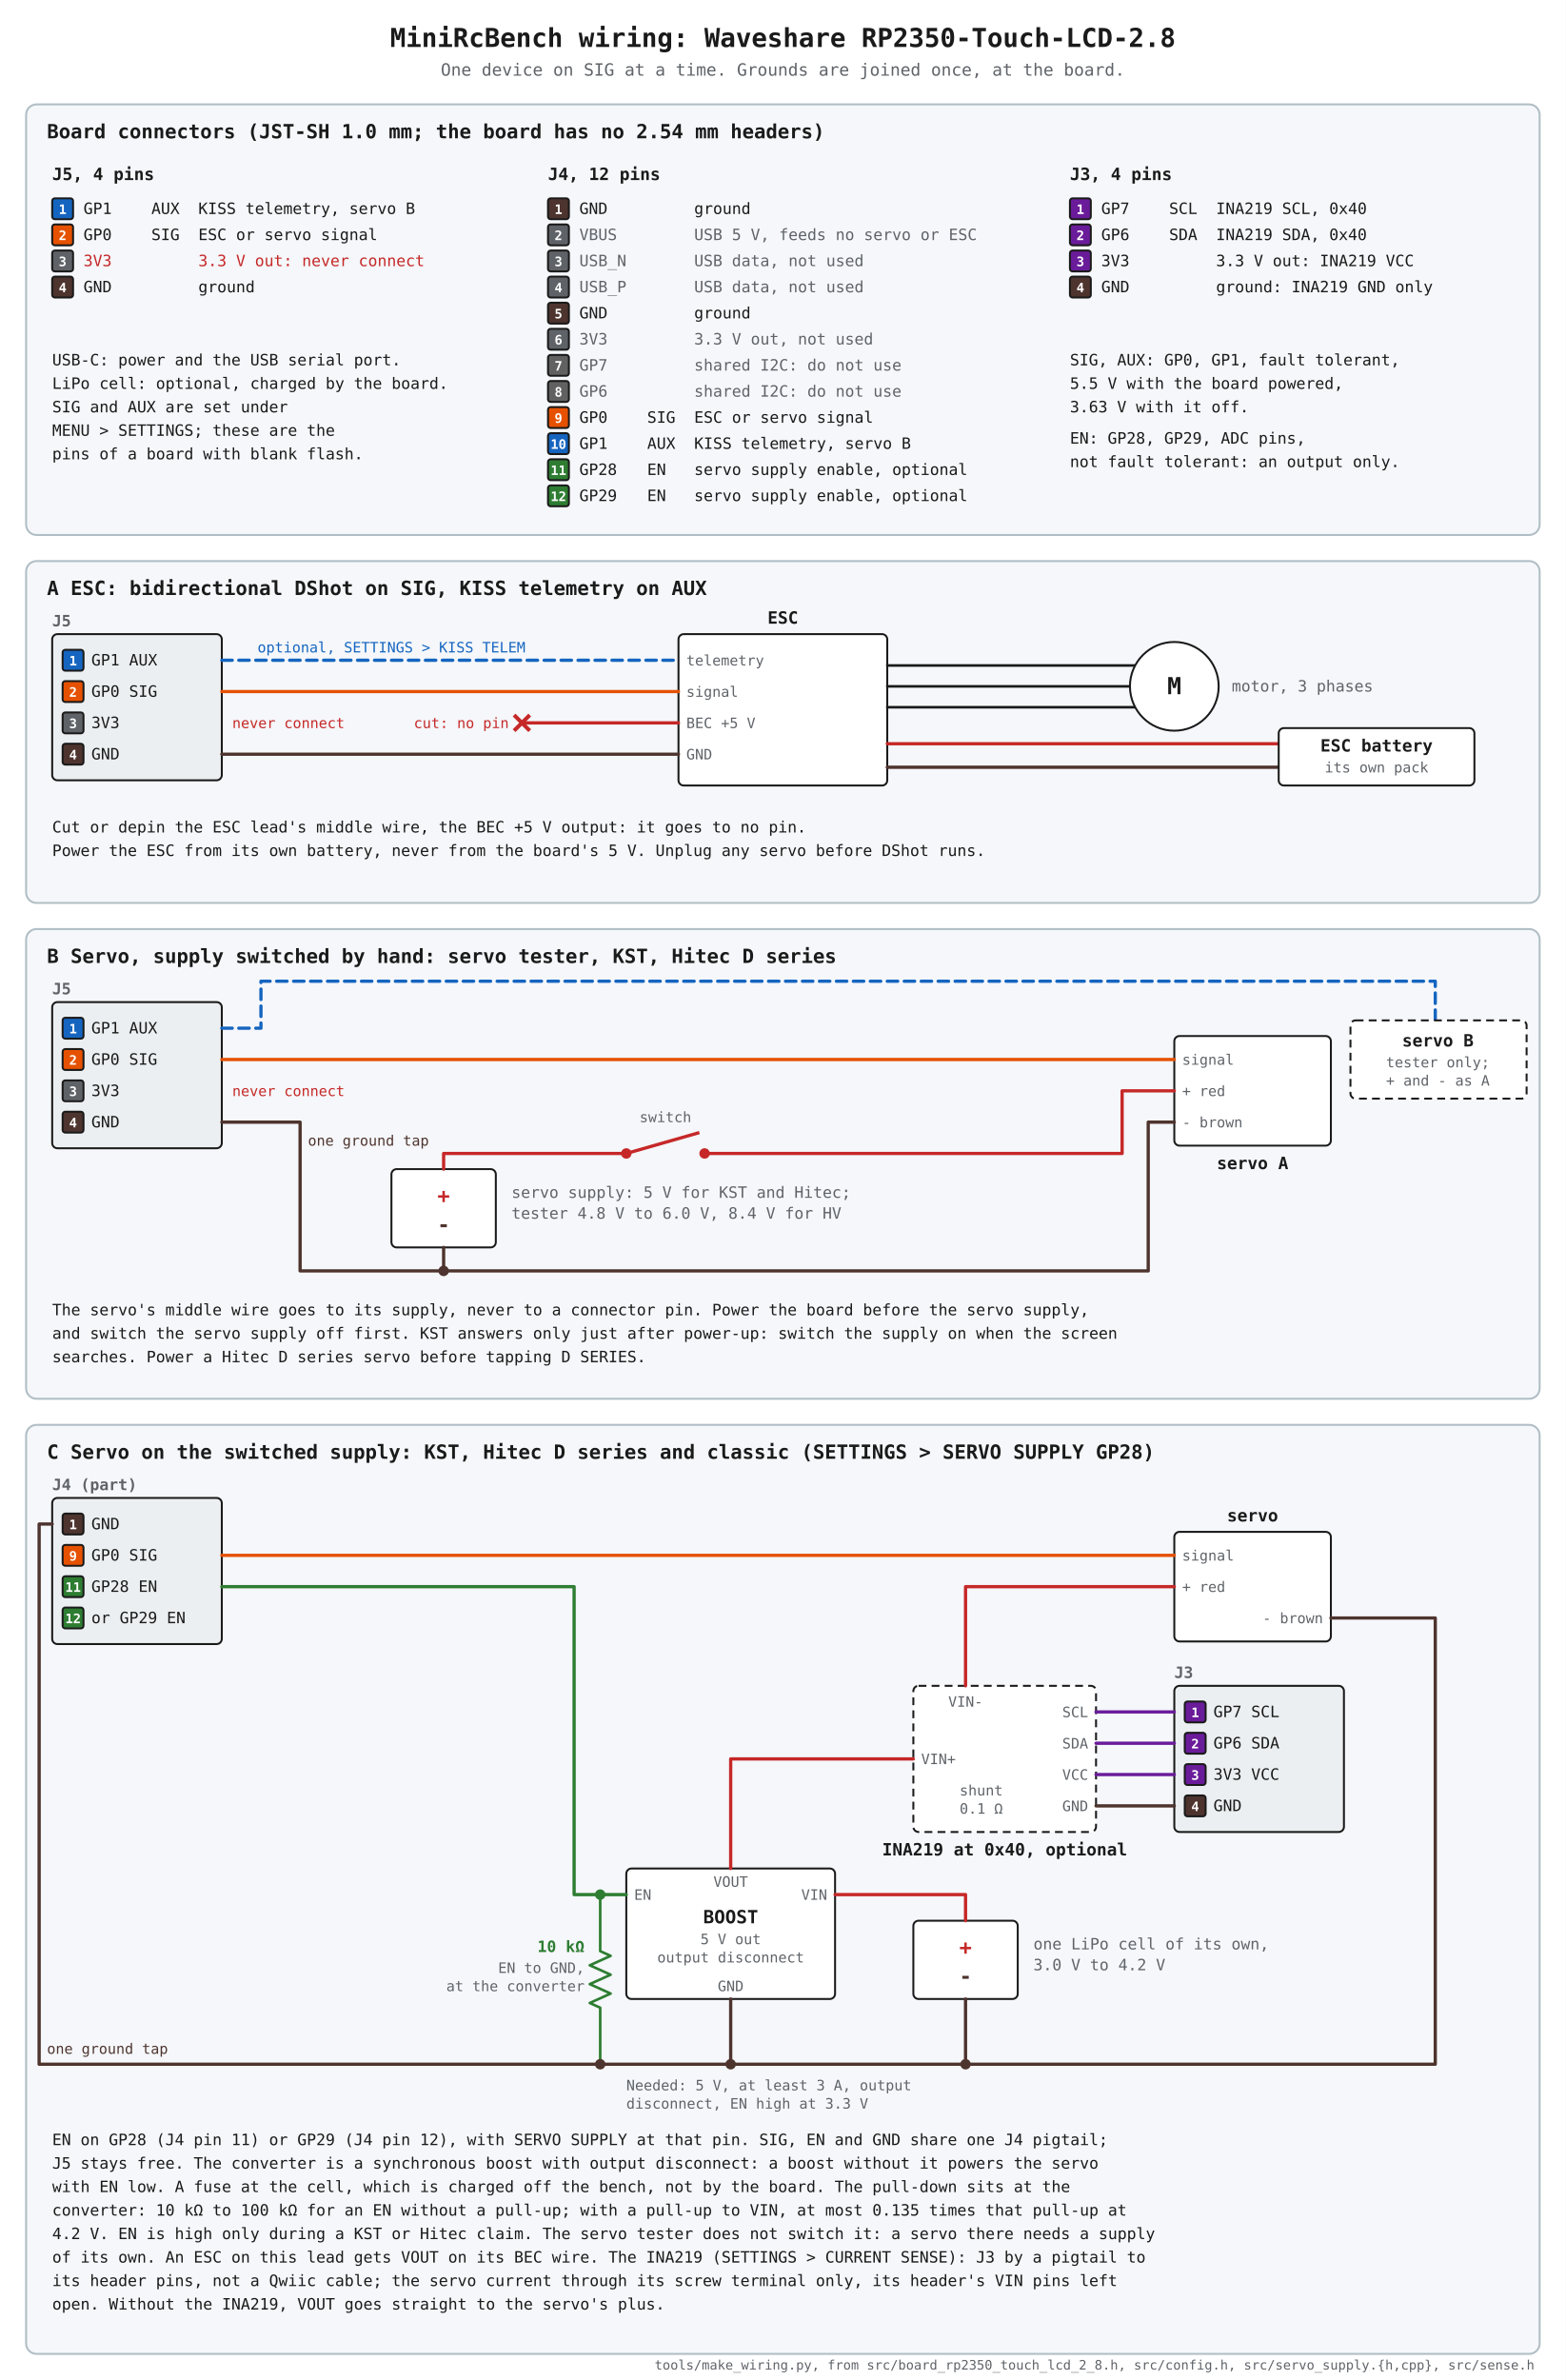
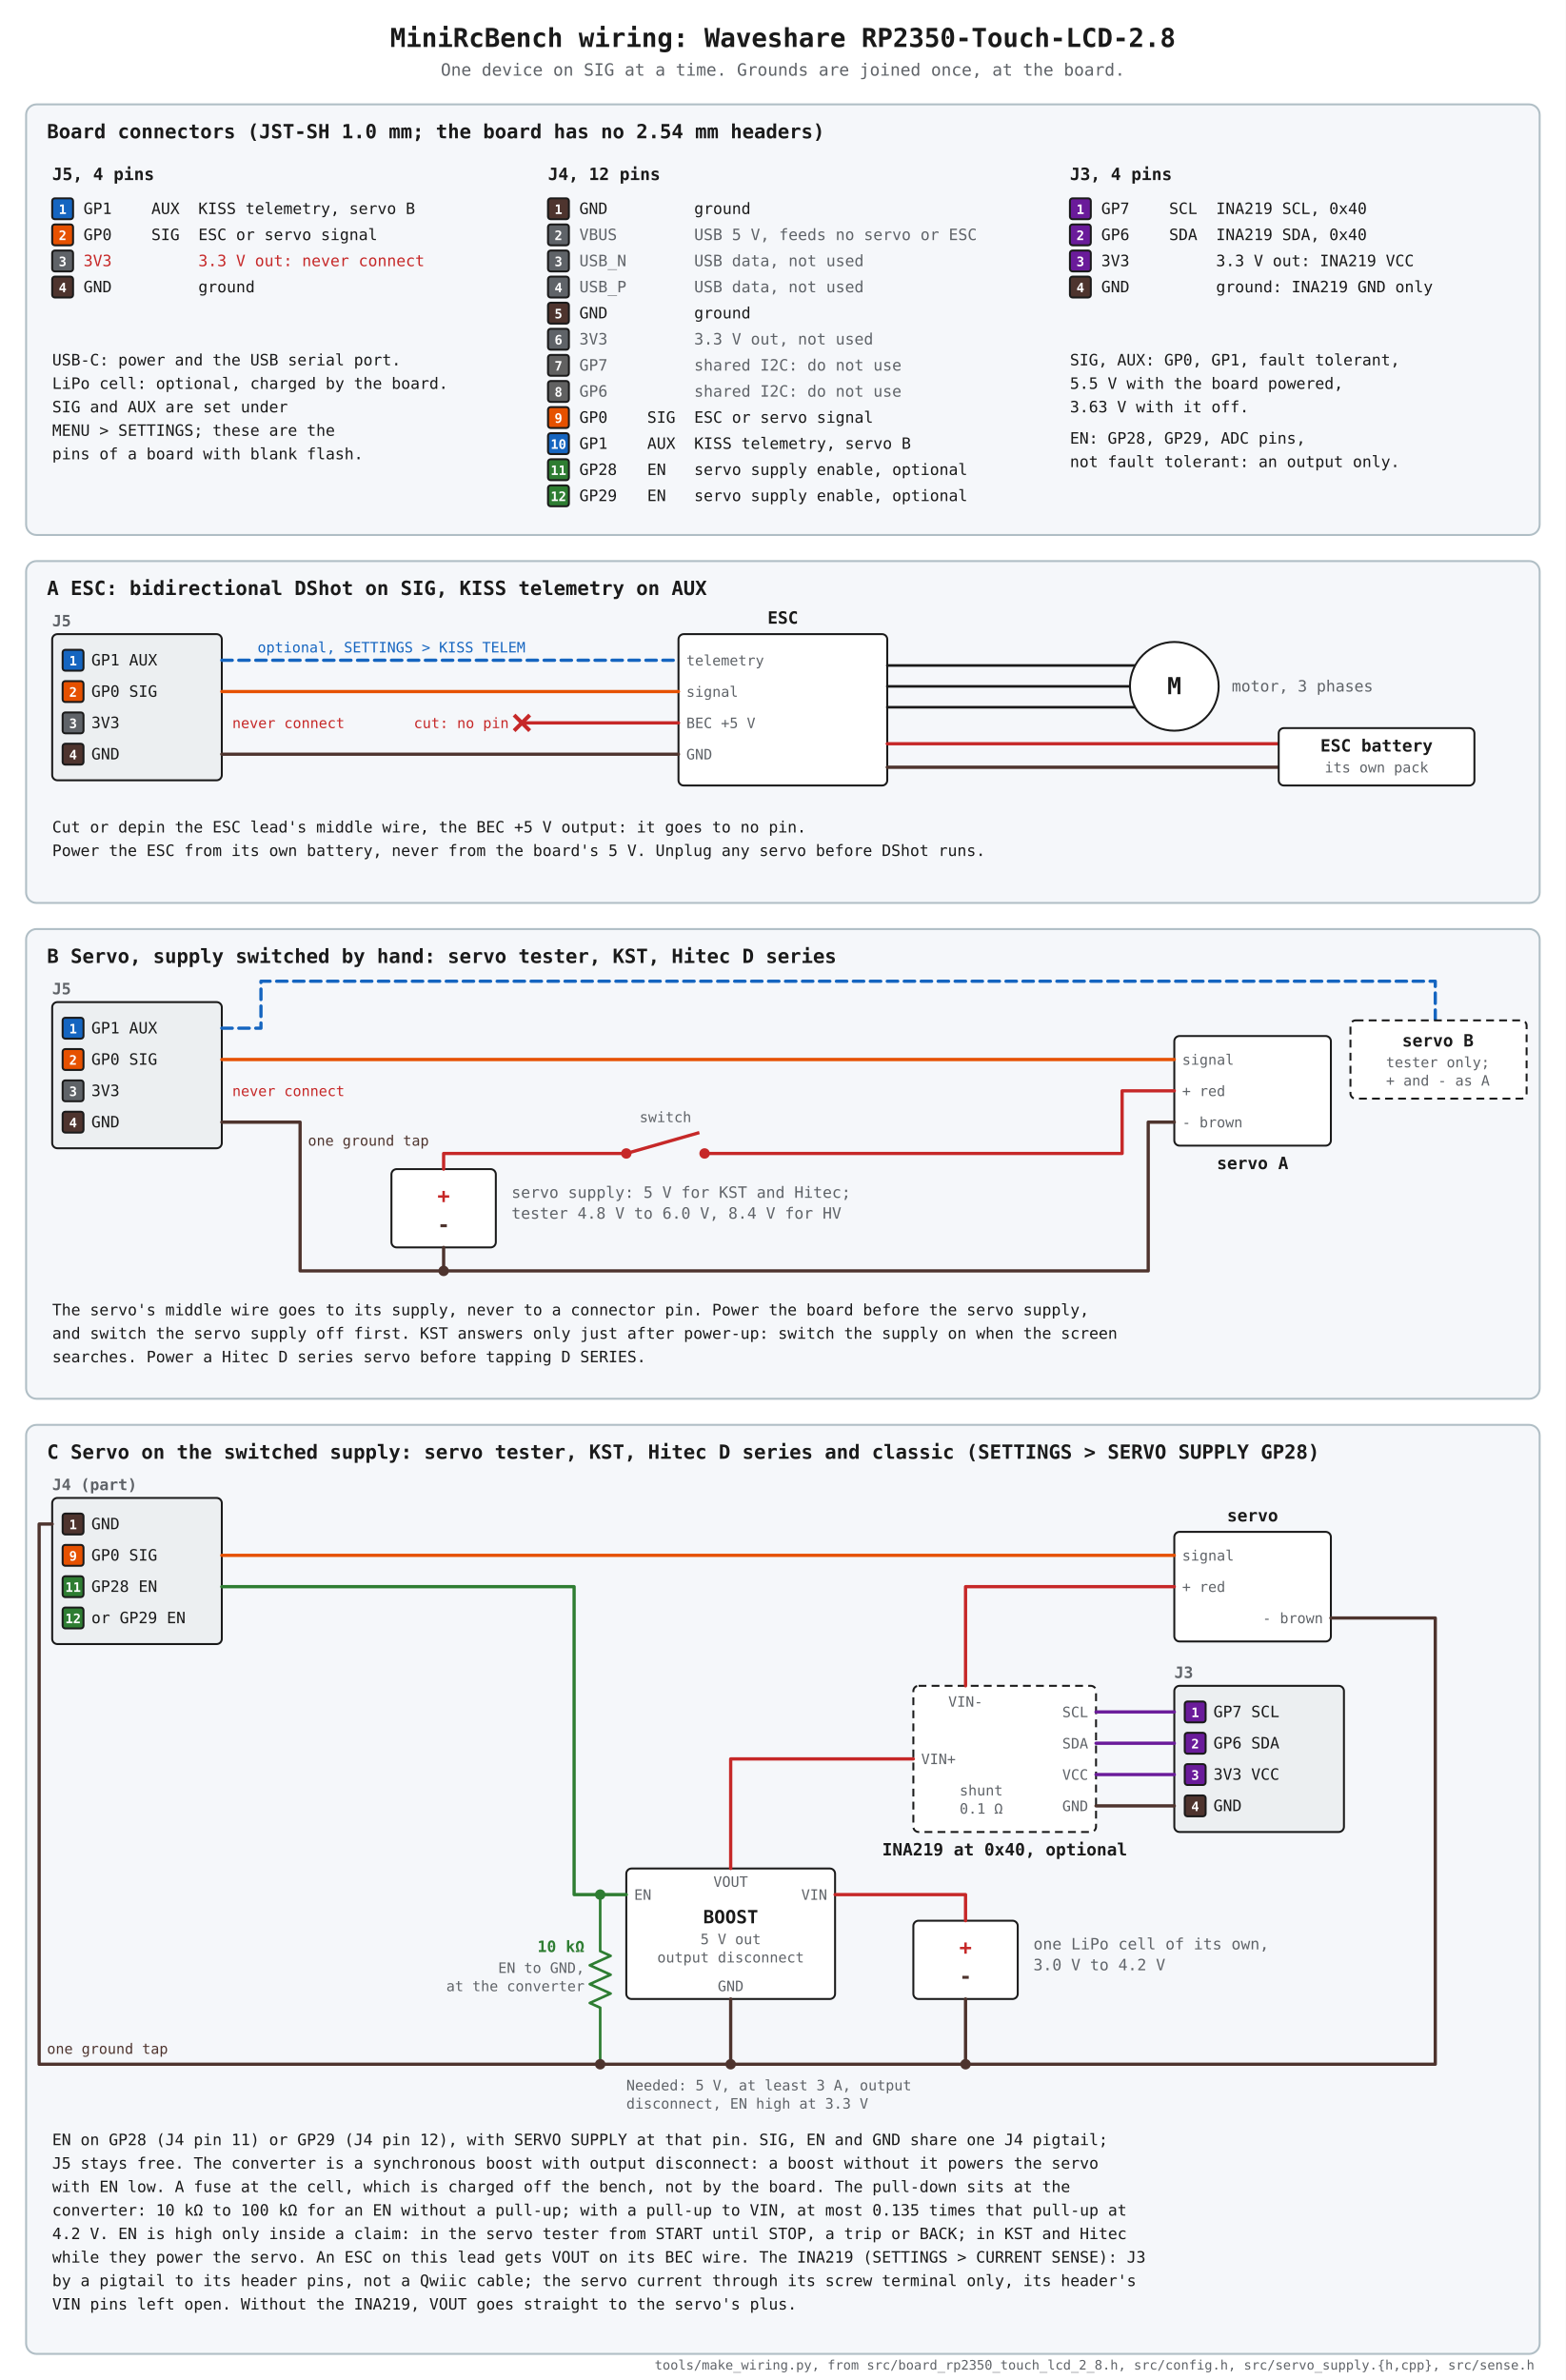
<svg xmlns="http://www.w3.org/2000/svg" width="1200" height="1824" viewBox="0 0 1200 1824" font-family="DejaVu Sans Mono, Menlo, Consolas, monospace">
  <rect width="100%" height="100%" fill="#ffffff" />
  <text x="600" y="36" font-size="20" fill="#1a1a1a" text-anchor="middle" font-weight="bold">MiniRcBench wiring: Waveshare RP2350-Touch-LCD-2.8</text>
  <text x="600" y="58" font-size="13" fill="#5f6368" text-anchor="middle">One device on SIG at a time. Grounds are joined once, at the board.</text>
  <rect x="20" y="80" width="1160" height="330" rx="8" fill="#f5f7fa" stroke="#b0bec5" stroke-width="1.5" />
  <text x="36" y="106" font-size="15" fill="#1a1a1a" text-anchor="start" font-weight="bold">Board connectors (JST-SH 1.0 mm; the board has no 2.54 mm headers)</text>
  <text x="40" y="138" font-size="13" fill="#1a1a1a" text-anchor="start" font-weight="bold">J5, 4 pins</text>
  <rect x="40" y="152" width="16" height="16" rx="2" fill="#1565c0" stroke="#1a1a1a" stroke-width="1.5" />
  <text x="48" y="164" font-size="10" fill="#ffffff" text-anchor="middle" font-weight="bold">1</text>
  <text x="64" y="164" font-size="12" fill="#1a1a1a" text-anchor="start">GP1</text>
  <text x="116" y="164" font-size="12" fill="#1a1a1a" text-anchor="start">AUX</text>
  <text x="152" y="164" font-size="12" fill="#1a1a1a" text-anchor="start">KISS telemetry, servo B</text>
  <rect x="40" y="172" width="16" height="16" rx="2" fill="#e65100" stroke="#1a1a1a" stroke-width="1.5" />
  <text x="48" y="184" font-size="10" fill="#ffffff" text-anchor="middle" font-weight="bold">2</text>
  <text x="64" y="184" font-size="12" fill="#1a1a1a" text-anchor="start">GP0</text>
  <text x="116" y="184" font-size="12" fill="#1a1a1a" text-anchor="start">SIG</text>
  <text x="152" y="184" font-size="12" fill="#1a1a1a" text-anchor="start">ESC or servo signal</text>
  <rect x="40" y="192" width="16" height="16" rx="2" fill="#5f6368" stroke="#1a1a1a" stroke-width="1.5" />
  <text x="48" y="204" font-size="10" fill="#ffffff" text-anchor="middle" font-weight="bold">3</text>
  <text x="64" y="204" font-size="12" fill="#c62828" text-anchor="start">3V3</text>
  <text x="116" y="204" font-size="12" fill="#c62828" text-anchor="start" />
  <text x="152" y="204" font-size="12" fill="#c62828" text-anchor="start">3.3 V out: never connect</text>
  <rect x="40" y="212" width="16" height="16" rx="2" fill="#4e342e" stroke="#1a1a1a" stroke-width="1.5" />
  <text x="48" y="224" font-size="10" fill="#ffffff" text-anchor="middle" font-weight="bold">4</text>
  <text x="64" y="224" font-size="12" fill="#1a1a1a" text-anchor="start">GND</text>
  <text x="116" y="224" font-size="12" fill="#1a1a1a" text-anchor="start" />
  <text x="152" y="224" font-size="12" fill="#1a1a1a" text-anchor="start">ground</text>
  <text x="420" y="138" font-size="13" fill="#1a1a1a" text-anchor="start" font-weight="bold">J4, 12 pins</text>
  <rect x="420" y="152" width="16" height="16" rx="2" fill="#4e342e" stroke="#1a1a1a" stroke-width="1.5" />
  <text x="428" y="164" font-size="10" fill="#ffffff" text-anchor="middle" font-weight="bold">1</text>
  <text x="444" y="164" font-size="12" fill="#1a1a1a" text-anchor="start">GND</text>
  <text x="496" y="164" font-size="12" fill="#1a1a1a" text-anchor="start" />
  <text x="532" y="164" font-size="12" fill="#1a1a1a" text-anchor="start">ground</text>
  <rect x="420" y="172" width="16" height="16" rx="2" fill="#5f6368" stroke="#1a1a1a" stroke-width="1.5" />
  <text x="428" y="184" font-size="10" fill="#ffffff" text-anchor="middle" font-weight="bold">2</text>
  <text x="444" y="184" font-size="12" fill="#5f6368" text-anchor="start">VBUS</text>
  <text x="496" y="184" font-size="12" fill="#5f6368" text-anchor="start" />
  <text x="532" y="184" font-size="12" fill="#5f6368" text-anchor="start">USB 5 V, feeds no servo or ESC</text>
  <rect x="420" y="192" width="16" height="16" rx="2" fill="#5f6368" stroke="#1a1a1a" stroke-width="1.5" />
  <text x="428" y="204" font-size="10" fill="#ffffff" text-anchor="middle" font-weight="bold">3</text>
  <text x="444" y="204" font-size="12" fill="#5f6368" text-anchor="start">USB_N</text>
  <text x="496" y="204" font-size="12" fill="#5f6368" text-anchor="start" />
  <text x="532" y="204" font-size="12" fill="#5f6368" text-anchor="start">USB data, not used</text>
  <rect x="420" y="212" width="16" height="16" rx="2" fill="#5f6368" stroke="#1a1a1a" stroke-width="1.5" />
  <text x="428" y="224" font-size="10" fill="#ffffff" text-anchor="middle" font-weight="bold">4</text>
  <text x="444" y="224" font-size="12" fill="#5f6368" text-anchor="start">USB_P</text>
  <text x="496" y="224" font-size="12" fill="#5f6368" text-anchor="start" />
  <text x="532" y="224" font-size="12" fill="#5f6368" text-anchor="start">USB data, not used</text>
  <rect x="420" y="232" width="16" height="16" rx="2" fill="#4e342e" stroke="#1a1a1a" stroke-width="1.5" />
  <text x="428" y="244" font-size="10" fill="#ffffff" text-anchor="middle" font-weight="bold">5</text>
  <text x="444" y="244" font-size="12" fill="#1a1a1a" text-anchor="start">GND</text>
  <text x="496" y="244" font-size="12" fill="#1a1a1a" text-anchor="start" />
  <text x="532" y="244" font-size="12" fill="#1a1a1a" text-anchor="start">ground</text>
  <rect x="420" y="252" width="16" height="16" rx="2" fill="#5f6368" stroke="#1a1a1a" stroke-width="1.5" />
  <text x="428" y="264" font-size="10" fill="#ffffff" text-anchor="middle" font-weight="bold">6</text>
  <text x="444" y="264" font-size="12" fill="#5f6368" text-anchor="start">3V3</text>
  <text x="496" y="264" font-size="12" fill="#5f6368" text-anchor="start" />
  <text x="532" y="264" font-size="12" fill="#5f6368" text-anchor="start">3.3 V out, not used</text>
  <rect x="420" y="272" width="16" height="16" rx="2" fill="#616161" stroke="#1a1a1a" stroke-width="1.5" />
  <text x="428" y="284" font-size="10" fill="#ffffff" text-anchor="middle" font-weight="bold">7</text>
  <text x="444" y="284" font-size="12" fill="#5f6368" text-anchor="start">GP7</text>
  <text x="496" y="284" font-size="12" fill="#5f6368" text-anchor="start" />
  <text x="532" y="284" font-size="12" fill="#5f6368" text-anchor="start">shared I2C: do not use</text>
  <rect x="420" y="292" width="16" height="16" rx="2" fill="#616161" stroke="#1a1a1a" stroke-width="1.5" />
  <text x="428" y="304" font-size="10" fill="#ffffff" text-anchor="middle" font-weight="bold">8</text>
  <text x="444" y="304" font-size="12" fill="#5f6368" text-anchor="start">GP6</text>
  <text x="496" y="304" font-size="12" fill="#5f6368" text-anchor="start" />
  <text x="532" y="304" font-size="12" fill="#5f6368" text-anchor="start">shared I2C: do not use</text>
  <rect x="420" y="312" width="16" height="16" rx="2" fill="#e65100" stroke="#1a1a1a" stroke-width="1.5" />
  <text x="428" y="324" font-size="10" fill="#ffffff" text-anchor="middle" font-weight="bold">9</text>
  <text x="444" y="324" font-size="12" fill="#1a1a1a" text-anchor="start">GP0</text>
  <text x="496" y="324" font-size="12" fill="#1a1a1a" text-anchor="start">SIG</text>
  <text x="532" y="324" font-size="12" fill="#1a1a1a" text-anchor="start">ESC or servo signal</text>
  <rect x="420" y="332" width="16" height="16" rx="2" fill="#1565c0" stroke="#1a1a1a" stroke-width="1.5" />
  <text x="428" y="344" font-size="10" fill="#ffffff" text-anchor="middle" font-weight="bold">10</text>
  <text x="444" y="344" font-size="12" fill="#1a1a1a" text-anchor="start">GP1</text>
  <text x="496" y="344" font-size="12" fill="#1a1a1a" text-anchor="start">AUX</text>
  <text x="532" y="344" font-size="12" fill="#1a1a1a" text-anchor="start">KISS telemetry, servo B</text>
  <rect x="420" y="352" width="16" height="16" rx="2" fill="#2e7d32" stroke="#1a1a1a" stroke-width="1.5" />
  <text x="428" y="364" font-size="10" fill="#ffffff" text-anchor="middle" font-weight="bold">11</text>
  <text x="444" y="364" font-size="12" fill="#1a1a1a" text-anchor="start">GP28</text>
  <text x="496" y="364" font-size="12" fill="#1a1a1a" text-anchor="start">EN</text>
  <text x="532" y="364" font-size="12" fill="#1a1a1a" text-anchor="start">servo supply enable, optional</text>
  <rect x="420" y="372" width="16" height="16" rx="2" fill="#2e7d32" stroke="#1a1a1a" stroke-width="1.5" />
  <text x="428" y="384" font-size="10" fill="#ffffff" text-anchor="middle" font-weight="bold">12</text>
  <text x="444" y="384" font-size="12" fill="#1a1a1a" text-anchor="start">GP29</text>
  <text x="496" y="384" font-size="12" fill="#1a1a1a" text-anchor="start">EN</text>
  <text x="532" y="384" font-size="12" fill="#1a1a1a" text-anchor="start">servo supply enable, optional</text>
  <text x="820" y="138" font-size="13" fill="#1a1a1a" text-anchor="start" font-weight="bold">J3, 4 pins</text>
  <rect x="820" y="152" width="16" height="16" rx="2" fill="#6a1b9a" stroke="#1a1a1a" stroke-width="1.5" />
  <text x="828" y="164" font-size="10" fill="#ffffff" text-anchor="middle" font-weight="bold">1</text>
  <text x="844" y="164" font-size="12" fill="#1a1a1a" text-anchor="start">GP7</text>
  <text x="896" y="164" font-size="12" fill="#1a1a1a" text-anchor="start">SCL</text>
  <text x="932" y="164" font-size="12" fill="#1a1a1a" text-anchor="start">INA219 SCL, 0x40</text>
  <rect x="820" y="172" width="16" height="16" rx="2" fill="#6a1b9a" stroke="#1a1a1a" stroke-width="1.5" />
  <text x="828" y="184" font-size="10" fill="#ffffff" text-anchor="middle" font-weight="bold">2</text>
  <text x="844" y="184" font-size="12" fill="#1a1a1a" text-anchor="start">GP6</text>
  <text x="896" y="184" font-size="12" fill="#1a1a1a" text-anchor="start">SDA</text>
  <text x="932" y="184" font-size="12" fill="#1a1a1a" text-anchor="start">INA219 SDA, 0x40</text>
  <rect x="820" y="192" width="16" height="16" rx="2" fill="#6a1b9a" stroke="#1a1a1a" stroke-width="1.5" />
  <text x="828" y="204" font-size="10" fill="#ffffff" text-anchor="middle" font-weight="bold">3</text>
  <text x="844" y="204" font-size="12" fill="#1a1a1a" text-anchor="start">3V3</text>
  <text x="896" y="204" font-size="12" fill="#1a1a1a" text-anchor="start" />
  <text x="932" y="204" font-size="12" fill="#1a1a1a" text-anchor="start">3.3 V out: INA219 VCC</text>
  <rect x="820" y="212" width="16" height="16" rx="2" fill="#4e342e" stroke="#1a1a1a" stroke-width="1.5" />
  <text x="828" y="224" font-size="10" fill="#ffffff" text-anchor="middle" font-weight="bold">4</text>
  <text x="844" y="224" font-size="12" fill="#1a1a1a" text-anchor="start">GND</text>
  <text x="896" y="224" font-size="12" fill="#1a1a1a" text-anchor="start" />
  <text x="932" y="224" font-size="12" fill="#1a1a1a" text-anchor="start">ground: INA219 GND only</text>
  <text x="40" y="280" font-size="12" fill="#1a1a1a" text-anchor="start">USB-C: power and the USB serial port.</text>
  <text x="40" y="298" font-size="12" fill="#1a1a1a" text-anchor="start">LiPo cell: optional, charged by the board.</text>
  <text x="40" y="316" font-size="12" fill="#1a1a1a" text-anchor="start">SIG and AUX are set under</text>
  <text x="40" y="334" font-size="12" fill="#1a1a1a" text-anchor="start">MENU &gt; SETTINGS; these are the</text>
  <text x="40" y="352" font-size="12" fill="#1a1a1a" text-anchor="start">pins of a board with blank flash.</text>
  <text x="820" y="280" font-size="12" fill="#1a1a1a" text-anchor="start">SIG, AUX: GP0, GP1, fault tolerant,</text>
  <text x="820" y="298" font-size="12" fill="#1a1a1a" text-anchor="start">5.5 V with the board powered,</text>
  <text x="820" y="316" font-size="12" fill="#1a1a1a" text-anchor="start">3.63 V with it off.</text>
  <text x="820" y="340" font-size="12" fill="#1a1a1a" text-anchor="start">EN: GP28, GP29, ADC pins,</text>
  <text x="820" y="358" font-size="12" fill="#1a1a1a" text-anchor="start">not fault tolerant: an output only.</text>
  <rect x="20" y="430" width="1160" height="262" rx="8" fill="#f5f7fa" stroke="#b0bec5" stroke-width="1.5" />
  <text x="36" y="456" font-size="15" fill="#1a1a1a" text-anchor="start" font-weight="bold">A  ESC: bidirectional DShot on SIG, KISS telemetry on AUX</text>
  <rect x="40" y="486" width="130" height="112" rx="4" fill="#eceff1" stroke="#1a1a1a" stroke-width="1.5" />
  <text x="40" y="480" font-size="12" fill="#5f6368" text-anchor="start" font-weight="bold">J5</text>
  <rect x="48" y="498" width="16" height="16" rx="2" fill="#1565c0" stroke="#1a1a1a" stroke-width="1.5" />
  <text x="56" y="510" font-size="10" fill="#ffffff" text-anchor="middle" font-weight="bold">1</text>
  <text x="70" y="510" font-size="12" fill="#1a1a1a" text-anchor="start">GP1 AUX</text>
  <rect x="48" y="522" width="16" height="16" rx="2" fill="#e65100" stroke="#1a1a1a" stroke-width="1.5" />
  <text x="56" y="534" font-size="10" fill="#ffffff" text-anchor="middle" font-weight="bold">2</text>
  <text x="70" y="534" font-size="12" fill="#1a1a1a" text-anchor="start">GP0 SIG</text>
  <rect x="48" y="546" width="16" height="16" rx="2" fill="#5f6368" stroke="#1a1a1a" stroke-width="1.5" />
  <text x="56" y="558" font-size="10" fill="#ffffff" text-anchor="middle" font-weight="bold">3</text>
  <text x="70" y="558" font-size="12" fill="#1a1a1a" text-anchor="start">3V3</text>
  <rect x="48" y="570" width="16" height="16" rx="2" fill="#4e342e" stroke="#1a1a1a" stroke-width="1.5" />
  <text x="56" y="582" font-size="10" fill="#ffffff" text-anchor="middle" font-weight="bold">4</text>
  <text x="70" y="582" font-size="12" fill="#1a1a1a" text-anchor="start">GND</text>
  <rect x="520" y="486" width="160" height="116" rx="4" fill="#ffffff" stroke="#1a1a1a" stroke-width="1.5" />
  <text x="600" y="478" font-size="13" fill="#1a1a1a" text-anchor="middle" font-weight="bold">ESC</text>
  <text x="526" y="510" font-size="11" fill="#5f6368" text-anchor="start">telemetry</text>
  <text x="526" y="534" font-size="11" fill="#5f6368" text-anchor="start">signal</text>
  <text x="526" y="558" font-size="11" fill="#5f6368" text-anchor="start">BEC +5 V</text>
  <text x="526" y="582" font-size="11" fill="#5f6368" text-anchor="start">GND</text>
  <polyline points="170,506 520,506" fill="none" stroke="#1565c0" stroke-width="2.5" stroke-linejoin="round" stroke-linecap="round" stroke-dasharray="8 5" />
  <text x="300" y="500" font-size="11" fill="#1565c0" text-anchor="middle">optional, SETTINGS &gt; KISS TELEM</text>
  <polyline points="170,530 520,530" fill="none" stroke="#e65100" stroke-width="2.5" stroke-linejoin="round" stroke-linecap="round" />
  <polyline points="400,554 520,554" fill="none" stroke="#c62828" stroke-width="2.5" stroke-linejoin="round" stroke-linecap="round" />
  <path d="M394 548l12 12m0 -12l-12 12" stroke="#c62828" stroke-width="3" />
  <text x="390" y="558" font-size="11" fill="#c62828" text-anchor="end">cut: no pin</text>
  <text x="178" y="558" font-size="11" fill="#c62828" text-anchor="start">never connect</text>
  <polyline points="170,578 520,578" fill="none" stroke="#4e342e" stroke-width="2.5" stroke-linejoin="round" stroke-linecap="round" />
  <polyline points="680,510 870,510" fill="none" stroke="#1a1a1a" stroke-width="2" stroke-linejoin="round" stroke-linecap="round" />
  <polyline points="680,526 866,526" fill="none" stroke="#1a1a1a" stroke-width="2" stroke-linejoin="round" stroke-linecap="round" />
  <polyline points="680,542 870,542" fill="none" stroke="#1a1a1a" stroke-width="2" stroke-linejoin="round" stroke-linecap="round" />
  <circle cx="900" cy="526" r="34" fill="#ffffff" stroke="#1a1a1a" stroke-width="1.5" />
  <text x="900" y="532" font-size="18" fill="#1a1a1a" text-anchor="middle" font-weight="bold">M</text>
  <text x="944" y="530" font-size="12" fill="#5f6368" text-anchor="start">motor, 3 phases</text>
  <polyline points="680,570 980,570" fill="none" stroke="#c62828" stroke-width="2.5" stroke-linejoin="round" stroke-linecap="round" />
  <polyline points="680,588 980,588" fill="none" stroke="#4e342e" stroke-width="2.5" stroke-linejoin="round" stroke-linecap="round" />
  <rect x="980" y="558" width="150" height="44" rx="4" fill="#ffffff" stroke="#1a1a1a" stroke-width="1.5" />
  <text x="1055" y="576" font-size="13" fill="#1a1a1a" text-anchor="middle" font-weight="bold">ESC battery</text>
  <text x="1055" y="592" font-size="11" fill="#5f6368" text-anchor="middle">its own pack</text>
  <text x="40" y="638" font-size="12" fill="#1a1a1a" text-anchor="start">Cut or depin the ESC lead's middle wire, the BEC +5 V output: it goes to no pin.</text>
  <text x="40" y="656" font-size="12" fill="#1a1a1a" text-anchor="start">Power the ESC from its own battery, never from the board's 5 V. Unplug any servo before DShot runs.</text>
  <rect x="20" y="712" width="1160" height="360" rx="8" fill="#f5f7fa" stroke="#b0bec5" stroke-width="1.5" />
  <text x="36" y="738" font-size="15" fill="#1a1a1a" text-anchor="start" font-weight="bold">B  Servo, supply switched by hand: servo tester, KST, Hitec D series</text>
  <rect x="40" y="768" width="130" height="112" rx="4" fill="#eceff1" stroke="#1a1a1a" stroke-width="1.5" />
  <text x="40" y="762" font-size="12" fill="#5f6368" text-anchor="start" font-weight="bold">J5</text>
  <rect x="48" y="780" width="16" height="16" rx="2" fill="#1565c0" stroke="#1a1a1a" stroke-width="1.5" />
  <text x="56" y="792" font-size="10" fill="#ffffff" text-anchor="middle" font-weight="bold">1</text>
  <text x="70" y="792" font-size="12" fill="#1a1a1a" text-anchor="start">GP1 AUX</text>
  <rect x="48" y="804" width="16" height="16" rx="2" fill="#e65100" stroke="#1a1a1a" stroke-width="1.5" />
  <text x="56" y="816" font-size="10" fill="#ffffff" text-anchor="middle" font-weight="bold">2</text>
  <text x="70" y="816" font-size="12" fill="#1a1a1a" text-anchor="start">GP0 SIG</text>
  <rect x="48" y="828" width="16" height="16" rx="2" fill="#5f6368" stroke="#1a1a1a" stroke-width="1.5" />
  <text x="56" y="840" font-size="10" fill="#ffffff" text-anchor="middle" font-weight="bold">3</text>
  <text x="70" y="840" font-size="12" fill="#1a1a1a" text-anchor="start">3V3</text>
  <rect x="48" y="852" width="16" height="16" rx="2" fill="#4e342e" stroke="#1a1a1a" stroke-width="1.5" />
  <text x="56" y="864" font-size="10" fill="#ffffff" text-anchor="middle" font-weight="bold">4</text>
  <text x="70" y="864" font-size="12" fill="#1a1a1a" text-anchor="start">GND</text>
  <rect x="900" y="794" width="120" height="84" rx="4" fill="#ffffff" stroke="#1a1a1a" stroke-width="1.5" />
  <text x="960" y="896" font-size="13" fill="#1a1a1a" text-anchor="middle" font-weight="bold">servo A</text>
  <text x="906" y="816" font-size="11" fill="#5f6368" text-anchor="start">signal</text>
  <text x="906" y="840" font-size="11" fill="#5f6368" text-anchor="start">+ red</text>
  <text x="906" y="864" font-size="11" fill="#5f6368" text-anchor="start">- brown</text>
  <polyline points="170,812 900,812" fill="none" stroke="#e65100" stroke-width="2.5" stroke-linejoin="round" stroke-linecap="round" />
  <rect x="300" y="896" width="80" height="60" rx="4" fill="#ffffff" stroke="#1a1a1a" stroke-width="1.5" />
  <text x="340" y="922" font-size="16" fill="#c62828" text-anchor="middle" font-weight="bold">+</text>
  <text x="340" y="944" font-size="16" fill="#4e342e" text-anchor="middle" font-weight="bold">-</text>
  <text x="392" y="918" font-size="12" fill="#5f6368" text-anchor="start">servo supply: 5 V for KST and Hitec;</text>
  <text x="392" y="934" font-size="12" fill="#5f6368" text-anchor="start">tester 4.8 V to 6.0 V, 8.4 V for HV</text>
  <polyline points="340,896 340,884 480,884" fill="none" stroke="#c62828" stroke-width="2.5" stroke-linejoin="round" stroke-linecap="round" />
  <circle cx="480" cy="884" r="4" fill="#c62828" />
  <circle cx="540" cy="884" r="4" fill="#c62828" />
  <line x1="480" y1="884" x2="536" y2="868" stroke="#c62828" stroke-width="2.5" />
  <text x="510" y="860" font-size="11" fill="#5f6368" text-anchor="middle">switch</text>
  <polyline points="540,884 860,884 860,836 900,836" fill="none" stroke="#c62828" stroke-width="2.5" stroke-linejoin="round" stroke-linecap="round" />
  <polyline points="170,860 230,860 230,974 880,974 880,860 900,860" fill="none" stroke="#4e342e" stroke-width="2.5" stroke-linejoin="round" stroke-linecap="round" />
  <polyline points="340,956 340,974" fill="none" stroke="#4e342e" stroke-width="2.5" stroke-linejoin="round" stroke-linecap="round" />
  <circle cx="340" cy="974" r="4" fill="#4e342e" />
  <text x="236" y="878" font-size="11" fill="#4e342e" text-anchor="start">one ground tap</text>
  <text x="178" y="840" font-size="11" fill="#c62828" text-anchor="start">never connect</text>
  <polyline points="170,788 200,788 200,752 1100,752 1100,782" fill="none" stroke="#1565c0" stroke-width="2.5" stroke-linejoin="round" stroke-linecap="round" stroke-dasharray="8 5" />
  <rect x="1035" y="782" width="135" height="60" rx="4" fill="#ffffff" stroke="#1a1a1a" stroke-width="1.5" stroke-dasharray="6 4" />
  <text x="1102" y="802" font-size="13" fill="#1a1a1a" text-anchor="middle" font-weight="bold">servo B</text>
  <text x="1102" y="818" font-size="11" fill="#5f6368" text-anchor="middle">tester only;</text>
  <text x="1102" y="832" font-size="11" fill="#5f6368" text-anchor="middle">+ and - as A</text>
  <text x="40" y="1008" font-size="12" fill="#1a1a1a" text-anchor="start">The servo's middle wire goes to its supply, never to a connector pin. Power the board before the servo supply,</text>
  <text x="40" y="1026" font-size="12" fill="#1a1a1a" text-anchor="start">and switch the servo supply off first. KST answers only just after power-up: switch the supply on when the screen</text>
  <text x="40" y="1044" font-size="12" fill="#1a1a1a" text-anchor="start">searches. Power a Hitec D series servo before tapping D SERIES.</text>
  <rect x="20" y="1092" width="1160" height="712" rx="8" fill="#f5f7fa" stroke="#b0bec5" stroke-width="1.5" />
-   <text x="36" y="1118" font-size="15" fill="#1a1a1a" text-anchor="start" font-weight="bold">C  Servo on the switched supply: KST, Hitec D series and classic (SETTINGS &gt; SERVO SUPPLY GP28)</text>
+   <text x="36" y="1118" font-size="15" fill="#1a1a1a" text-anchor="start" font-weight="bold">C  Servo on the switched supply: servo tester, KST, Hitec D series and classic (SETTINGS &gt; SERVO SUPPLY GP28)</text>
  <rect x="40" y="1148" width="130" height="112" rx="4" fill="#eceff1" stroke="#1a1a1a" stroke-width="1.5" />
  <text x="40" y="1142" font-size="12" fill="#5f6368" text-anchor="start" font-weight="bold">J4 (part)</text>
  <rect x="48" y="1160" width="16" height="16" rx="2" fill="#4e342e" stroke="#1a1a1a" stroke-width="1.5" />
  <text x="56" y="1172" font-size="10" fill="#ffffff" text-anchor="middle" font-weight="bold">1</text>
  <text x="70" y="1172" font-size="12" fill="#1a1a1a" text-anchor="start">GND</text>
  <rect x="48" y="1184" width="16" height="16" rx="2" fill="#e65100" stroke="#1a1a1a" stroke-width="1.5" />
  <text x="56" y="1196" font-size="10" fill="#ffffff" text-anchor="middle" font-weight="bold">9</text>
  <text x="70" y="1196" font-size="12" fill="#1a1a1a" text-anchor="start">GP0 SIG</text>
  <rect x="48" y="1208" width="16" height="16" rx="2" fill="#2e7d32" stroke="#1a1a1a" stroke-width="1.5" />
  <text x="56" y="1220" font-size="10" fill="#ffffff" text-anchor="middle" font-weight="bold">11</text>
  <text x="70" y="1220" font-size="12" fill="#1a1a1a" text-anchor="start">GP28 EN</text>
  <rect x="48" y="1232" width="16" height="16" rx="2" fill="#2e7d32" stroke="#1a1a1a" stroke-width="1.5" />
  <text x="56" y="1244" font-size="10" fill="#ffffff" text-anchor="middle" font-weight="bold">12</text>
  <text x="70" y="1244" font-size="12" fill="#1a1a1a" text-anchor="start">or GP29 EN</text>
  <rect x="900" y="1174" width="120" height="84" rx="4" fill="#ffffff" stroke="#1a1a1a" stroke-width="1.5" />
  <text x="960" y="1166" font-size="13" fill="#1a1a1a" text-anchor="middle" font-weight="bold">servo</text>
  <text x="906" y="1196" font-size="11" fill="#5f6368" text-anchor="start">signal</text>
  <text x="906" y="1220" font-size="11" fill="#5f6368" text-anchor="start">+ red</text>
  <text x="1014" y="1244" font-size="11" fill="#5f6368" text-anchor="end">- brown</text>
  <polyline points="170,1192 900,1192" fill="none" stroke="#e65100" stroke-width="2.5" stroke-linejoin="round" stroke-linecap="round" />
  <rect x="480" y="1432" width="160" height="100" rx="4" fill="#ffffff" stroke="#1a1a1a" stroke-width="1.5" />
  <text x="560" y="1474" font-size="14" fill="#1a1a1a" text-anchor="middle" font-weight="bold">BOOST</text>
  <text x="560" y="1490" font-size="11" fill="#5f6368" text-anchor="middle">5 V out</text>
  <text x="560" y="1504" font-size="11" fill="#5f6368" text-anchor="middle">output disconnect</text>
  <text x="486" y="1456" font-size="11" fill="#5f6368" text-anchor="start">EN</text>
  <text x="634" y="1456" font-size="11" fill="#5f6368" text-anchor="end">VIN</text>
  <text x="560" y="1446" font-size="11" fill="#5f6368" text-anchor="middle">VOUT</text>
  <text x="560" y="1526" font-size="11" fill="#5f6368" text-anchor="middle">GND</text>
  <rect x="700" y="1472" width="80" height="60" rx="4" fill="#ffffff" stroke="#1a1a1a" stroke-width="1.5" />
  <text x="740" y="1498" font-size="16" fill="#c62828" text-anchor="middle" font-weight="bold">+</text>
  <text x="740" y="1520" font-size="16" fill="#4e342e" text-anchor="middle" font-weight="bold">-</text>
  <text x="792" y="1494" font-size="12" fill="#5f6368" text-anchor="start">one LiPo cell of its own,</text>
  <text x="792" y="1510" font-size="12" fill="#5f6368" text-anchor="start">3.0 V to 4.2 V</text>
  <polyline points="740,1472 740,1452 640,1452" fill="none" stroke="#c62828" stroke-width="2.5" stroke-linejoin="round" stroke-linecap="round" />
  <polyline points="740,1532 740,1582" fill="none" stroke="#4e342e" stroke-width="2.5" stroke-linejoin="round" stroke-linecap="round" />
  <circle cx="740" cy="1582" r="4" fill="#4e342e" />
  <polyline points="560,1532 560,1582" fill="none" stroke="#4e342e" stroke-width="2.5" stroke-linejoin="round" stroke-linecap="round" />
  <circle cx="560" cy="1582" r="4" fill="#4e342e" />
  <polyline points="170,1216 440,1216 440,1452 480,1452" fill="none" stroke="#2e7d32" stroke-width="2.5" stroke-linejoin="round" stroke-linecap="round" />
  <circle cx="460" cy="1452" r="4" fill="#2e7d32" />
  <polyline points="460,1452 460,1495.33 468,1498.94 452,1506.17 468,1513.39 452,1520.61 468,1527.83 452,1535.06 460,1538.67 460,1582" fill="none" stroke="#2e7d32" stroke-width="2" stroke-linejoin="round" stroke-linecap="round" />
  <circle cx="460" cy="1582" r="4" fill="#4e342e" />
  <text x="448" y="1496" font-size="12" fill="#2e7d32" text-anchor="end" font-weight="bold">10 kΩ</text>
  <text x="448" y="1512" font-size="11" fill="#5f6368" text-anchor="end">EN to GND,</text>
  <text x="448" y="1526" font-size="11" fill="#5f6368" text-anchor="end">at the converter</text>
  <rect x="900" y="1292" width="130" height="112" rx="4" fill="#eceff1" stroke="#1a1a1a" stroke-width="1.5" />
  <text x="900" y="1286" font-size="12" fill="#5f6368" text-anchor="start" font-weight="bold">J3</text>
  <rect x="908" y="1304" width="16" height="16" rx="2" fill="#6a1b9a" stroke="#1a1a1a" stroke-width="1.5" />
  <text x="916" y="1316" font-size="10" fill="#ffffff" text-anchor="middle" font-weight="bold">1</text>
  <text x="930" y="1316" font-size="12" fill="#1a1a1a" text-anchor="start">GP7 SCL</text>
  <rect x="908" y="1328" width="16" height="16" rx="2" fill="#6a1b9a" stroke="#1a1a1a" stroke-width="1.5" />
  <text x="916" y="1340" font-size="10" fill="#ffffff" text-anchor="middle" font-weight="bold">2</text>
  <text x="930" y="1340" font-size="12" fill="#1a1a1a" text-anchor="start">GP6 SDA</text>
  <rect x="908" y="1352" width="16" height="16" rx="2" fill="#6a1b9a" stroke="#1a1a1a" stroke-width="1.5" />
  <text x="916" y="1364" font-size="10" fill="#ffffff" text-anchor="middle" font-weight="bold">3</text>
  <text x="930" y="1364" font-size="12" fill="#1a1a1a" text-anchor="start">3V3 VCC</text>
  <rect x="908" y="1376" width="16" height="16" rx="2" fill="#4e342e" stroke="#1a1a1a" stroke-width="1.5" />
  <text x="916" y="1388" font-size="10" fill="#ffffff" text-anchor="middle" font-weight="bold">4</text>
  <text x="930" y="1388" font-size="12" fill="#1a1a1a" text-anchor="start">GND</text>
  <rect x="700" y="1292" width="140" height="112" rx="4" fill="#ffffff" stroke="#1a1a1a" stroke-width="1.5" stroke-dasharray="6 4" />
  <text x="834" y="1316" font-size="11" fill="#5f6368" text-anchor="end">SCL</text>
  <polyline points="840,1312 900,1312" fill="none" stroke="#6a1b9a" stroke-width="2.5" stroke-linejoin="round" stroke-linecap="round" />
  <text x="834" y="1340" font-size="11" fill="#5f6368" text-anchor="end">SDA</text>
  <polyline points="840,1336 900,1336" fill="none" stroke="#6a1b9a" stroke-width="2.5" stroke-linejoin="round" stroke-linecap="round" />
  <text x="834" y="1364" font-size="11" fill="#5f6368" text-anchor="end">VCC</text>
  <polyline points="840,1360 900,1360" fill="none" stroke="#6a1b9a" stroke-width="2.5" stroke-linejoin="round" stroke-linecap="round" />
  <text x="834" y="1388" font-size="11" fill="#5f6368" text-anchor="end">GND</text>
  <polyline points="840,1384 900,1384" fill="none" stroke="#4e342e" stroke-width="2.5" stroke-linejoin="round" stroke-linecap="round" />
  <text x="706" y="1352" font-size="11" fill="#5f6368" text-anchor="start">VIN+</text>
  <text x="740" y="1308" font-size="11" fill="#5f6368" text-anchor="middle">VIN-</text>
  <text x="752" y="1376" font-size="11" fill="#5f6368" text-anchor="middle">shunt</text>
  <text x="752" y="1390" font-size="11" fill="#5f6368" text-anchor="middle">0.1 Ω</text>
  <text x="770" y="1422" font-size="13" fill="#1a1a1a" text-anchor="middle" font-weight="bold">INA219 at 0x40, optional</text>
  <polyline points="560,1432 560,1348 700,1348" fill="none" stroke="#c62828" stroke-width="2.5" stroke-linejoin="round" stroke-linecap="round" />
  <polyline points="740,1292 740,1216 900,1216" fill="none" stroke="#c62828" stroke-width="2.5" stroke-linejoin="round" stroke-linecap="round" />
  <polyline points="40,1168 30,1168 30,1582 1100,1582 1100,1240 1020,1240" fill="none" stroke="#4e342e" stroke-width="2.5" stroke-linejoin="round" stroke-linecap="round" />
  <text x="36" y="1574" font-size="11" fill="#4e342e" text-anchor="start">one ground tap</text>
  <text x="480" y="1602" font-size="11" fill="#5f6368" text-anchor="start">Needed: 5 V, at least 3 A, output</text>
  <text x="480" y="1616" font-size="11" fill="#5f6368" text-anchor="start">disconnect, EN high at 3.3 V</text>
  <text x="40" y="1644" font-size="12" fill="#1a1a1a" text-anchor="start">EN on GP28 (J4 pin 11) or GP29 (J4 pin 12), with SERVO SUPPLY at that pin. SIG, EN and GND share one J4 pigtail;</text>
  <text x="40" y="1662" font-size="12" fill="#1a1a1a" text-anchor="start">J5 stays free. The converter is a synchronous boost with output disconnect: a boost without it powers the servo</text>
  <text x="40" y="1680" font-size="12" fill="#1a1a1a" text-anchor="start">with EN low. A fuse at the cell, which is charged off the bench, not by the board. The pull-down sits at the</text>
  <text x="40" y="1698" font-size="12" fill="#1a1a1a" text-anchor="start">converter: 10 kΩ to 100 kΩ for an EN without a pull-up; with a pull-up to VIN, at most 0.135 times that pull-up at</text>
-   <text x="40" y="1716" font-size="12" fill="#1a1a1a" text-anchor="start">4.2 V. EN is high only during a KST or Hitec claim. The servo tester does not switch it: a servo there needs a supply</text>
-   <text x="40" y="1734" font-size="12" fill="#1a1a1a" text-anchor="start">of its own. An ESC on this lead gets VOUT on its BEC wire. The INA219 (SETTINGS &gt; CURRENT SENSE): J3 by a pigtail to</text>
-   <text x="40" y="1752" font-size="12" fill="#1a1a1a" text-anchor="start">its header pins, not a Qwiic cable; the servo current through its screw terminal only, its header's VIN pins left</text>
-   <text x="40" y="1770" font-size="12" fill="#1a1a1a" text-anchor="start">open. Without the INA219, VOUT goes straight to the servo's plus.</text>
+   <text x="40" y="1716" font-size="12" fill="#1a1a1a" text-anchor="start">4.2 V. EN is high only inside a claim: in the servo tester from START until STOP, a trip or BACK; in KST and Hitec</text>
+   <text x="40" y="1734" font-size="12" fill="#1a1a1a" text-anchor="start">while they power the servo. An ESC on this lead gets VOUT on its BEC wire. The INA219 (SETTINGS &gt; CURRENT SENSE): J3</text>
+   <text x="40" y="1752" font-size="12" fill="#1a1a1a" text-anchor="start">by a pigtail to its header pins, not a Qwiic cable; the servo current through its screw terminal only, its header's</text>
+   <text x="40" y="1770" font-size="12" fill="#1a1a1a" text-anchor="start">VIN pins left open. Without the INA219, VOUT goes straight to the servo's plus.</text>
  <text x="1176" y="1816" font-size="10" fill="#5f6368" text-anchor="end">tools/make_wiring.py, from src/board_rp2350_touch_lcd_2_8.h, src/config.h, src/servo_supply.{h,cpp}, src/sense.h</text>
</svg>
